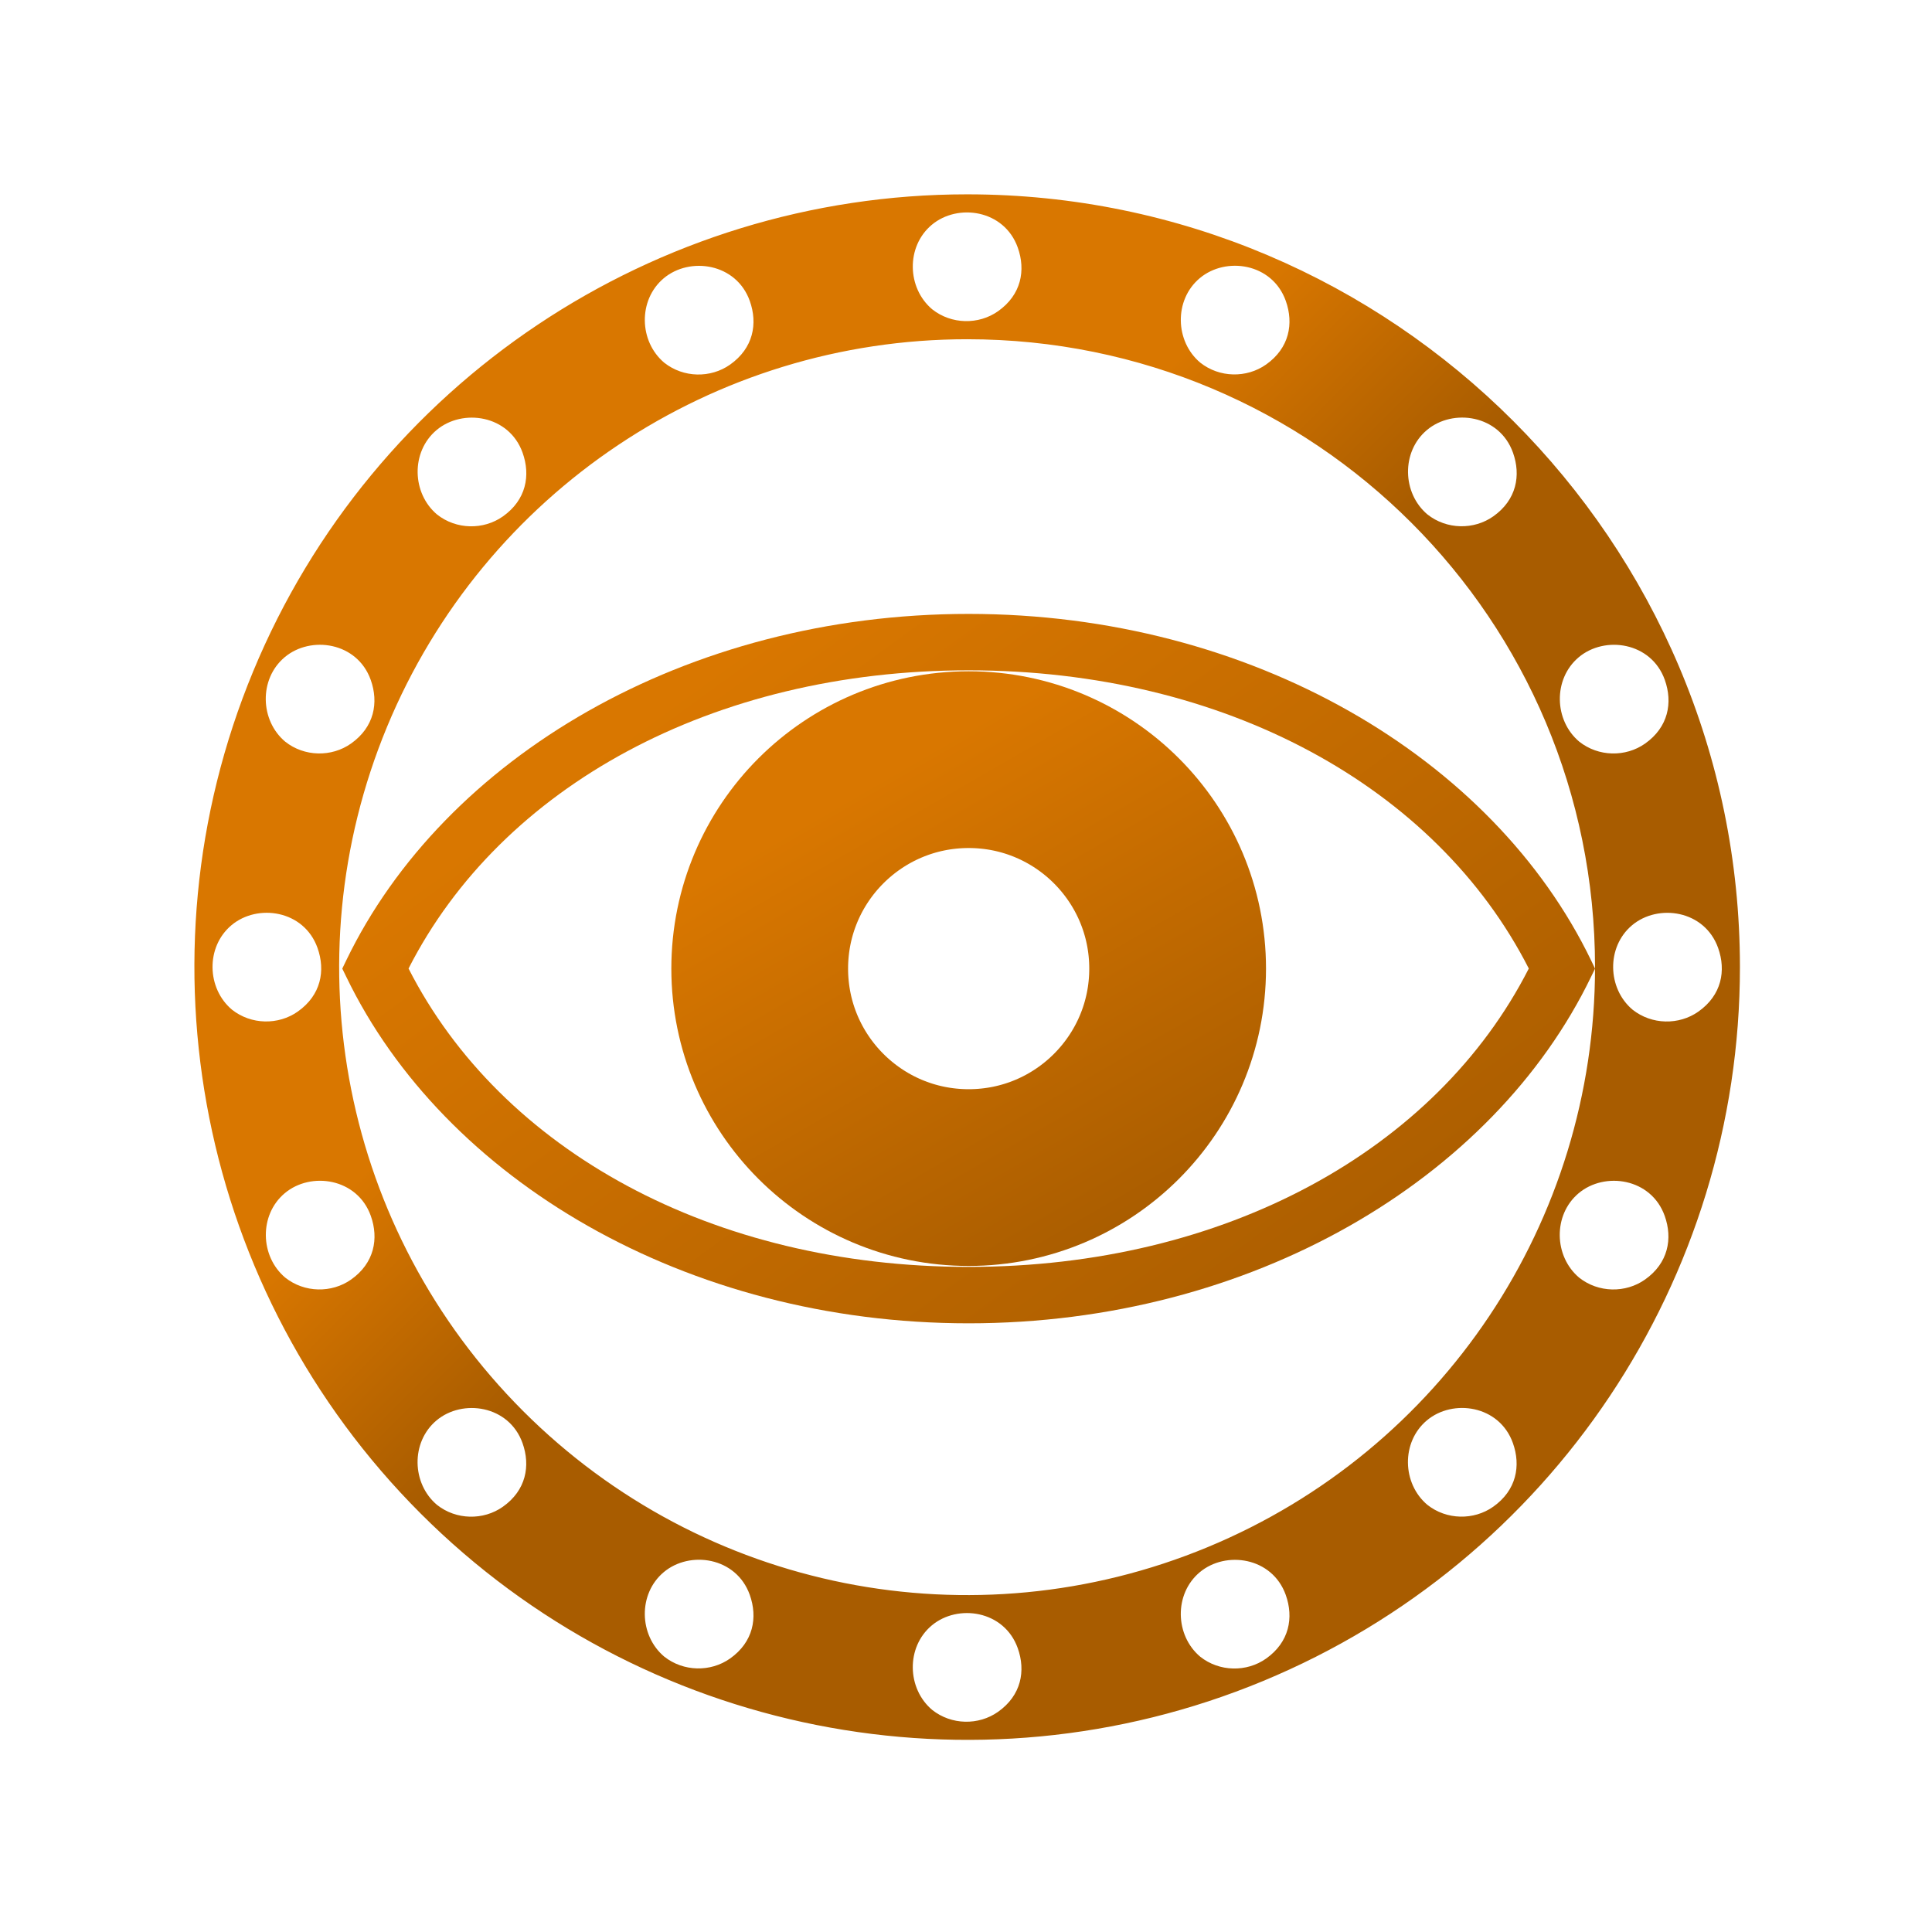
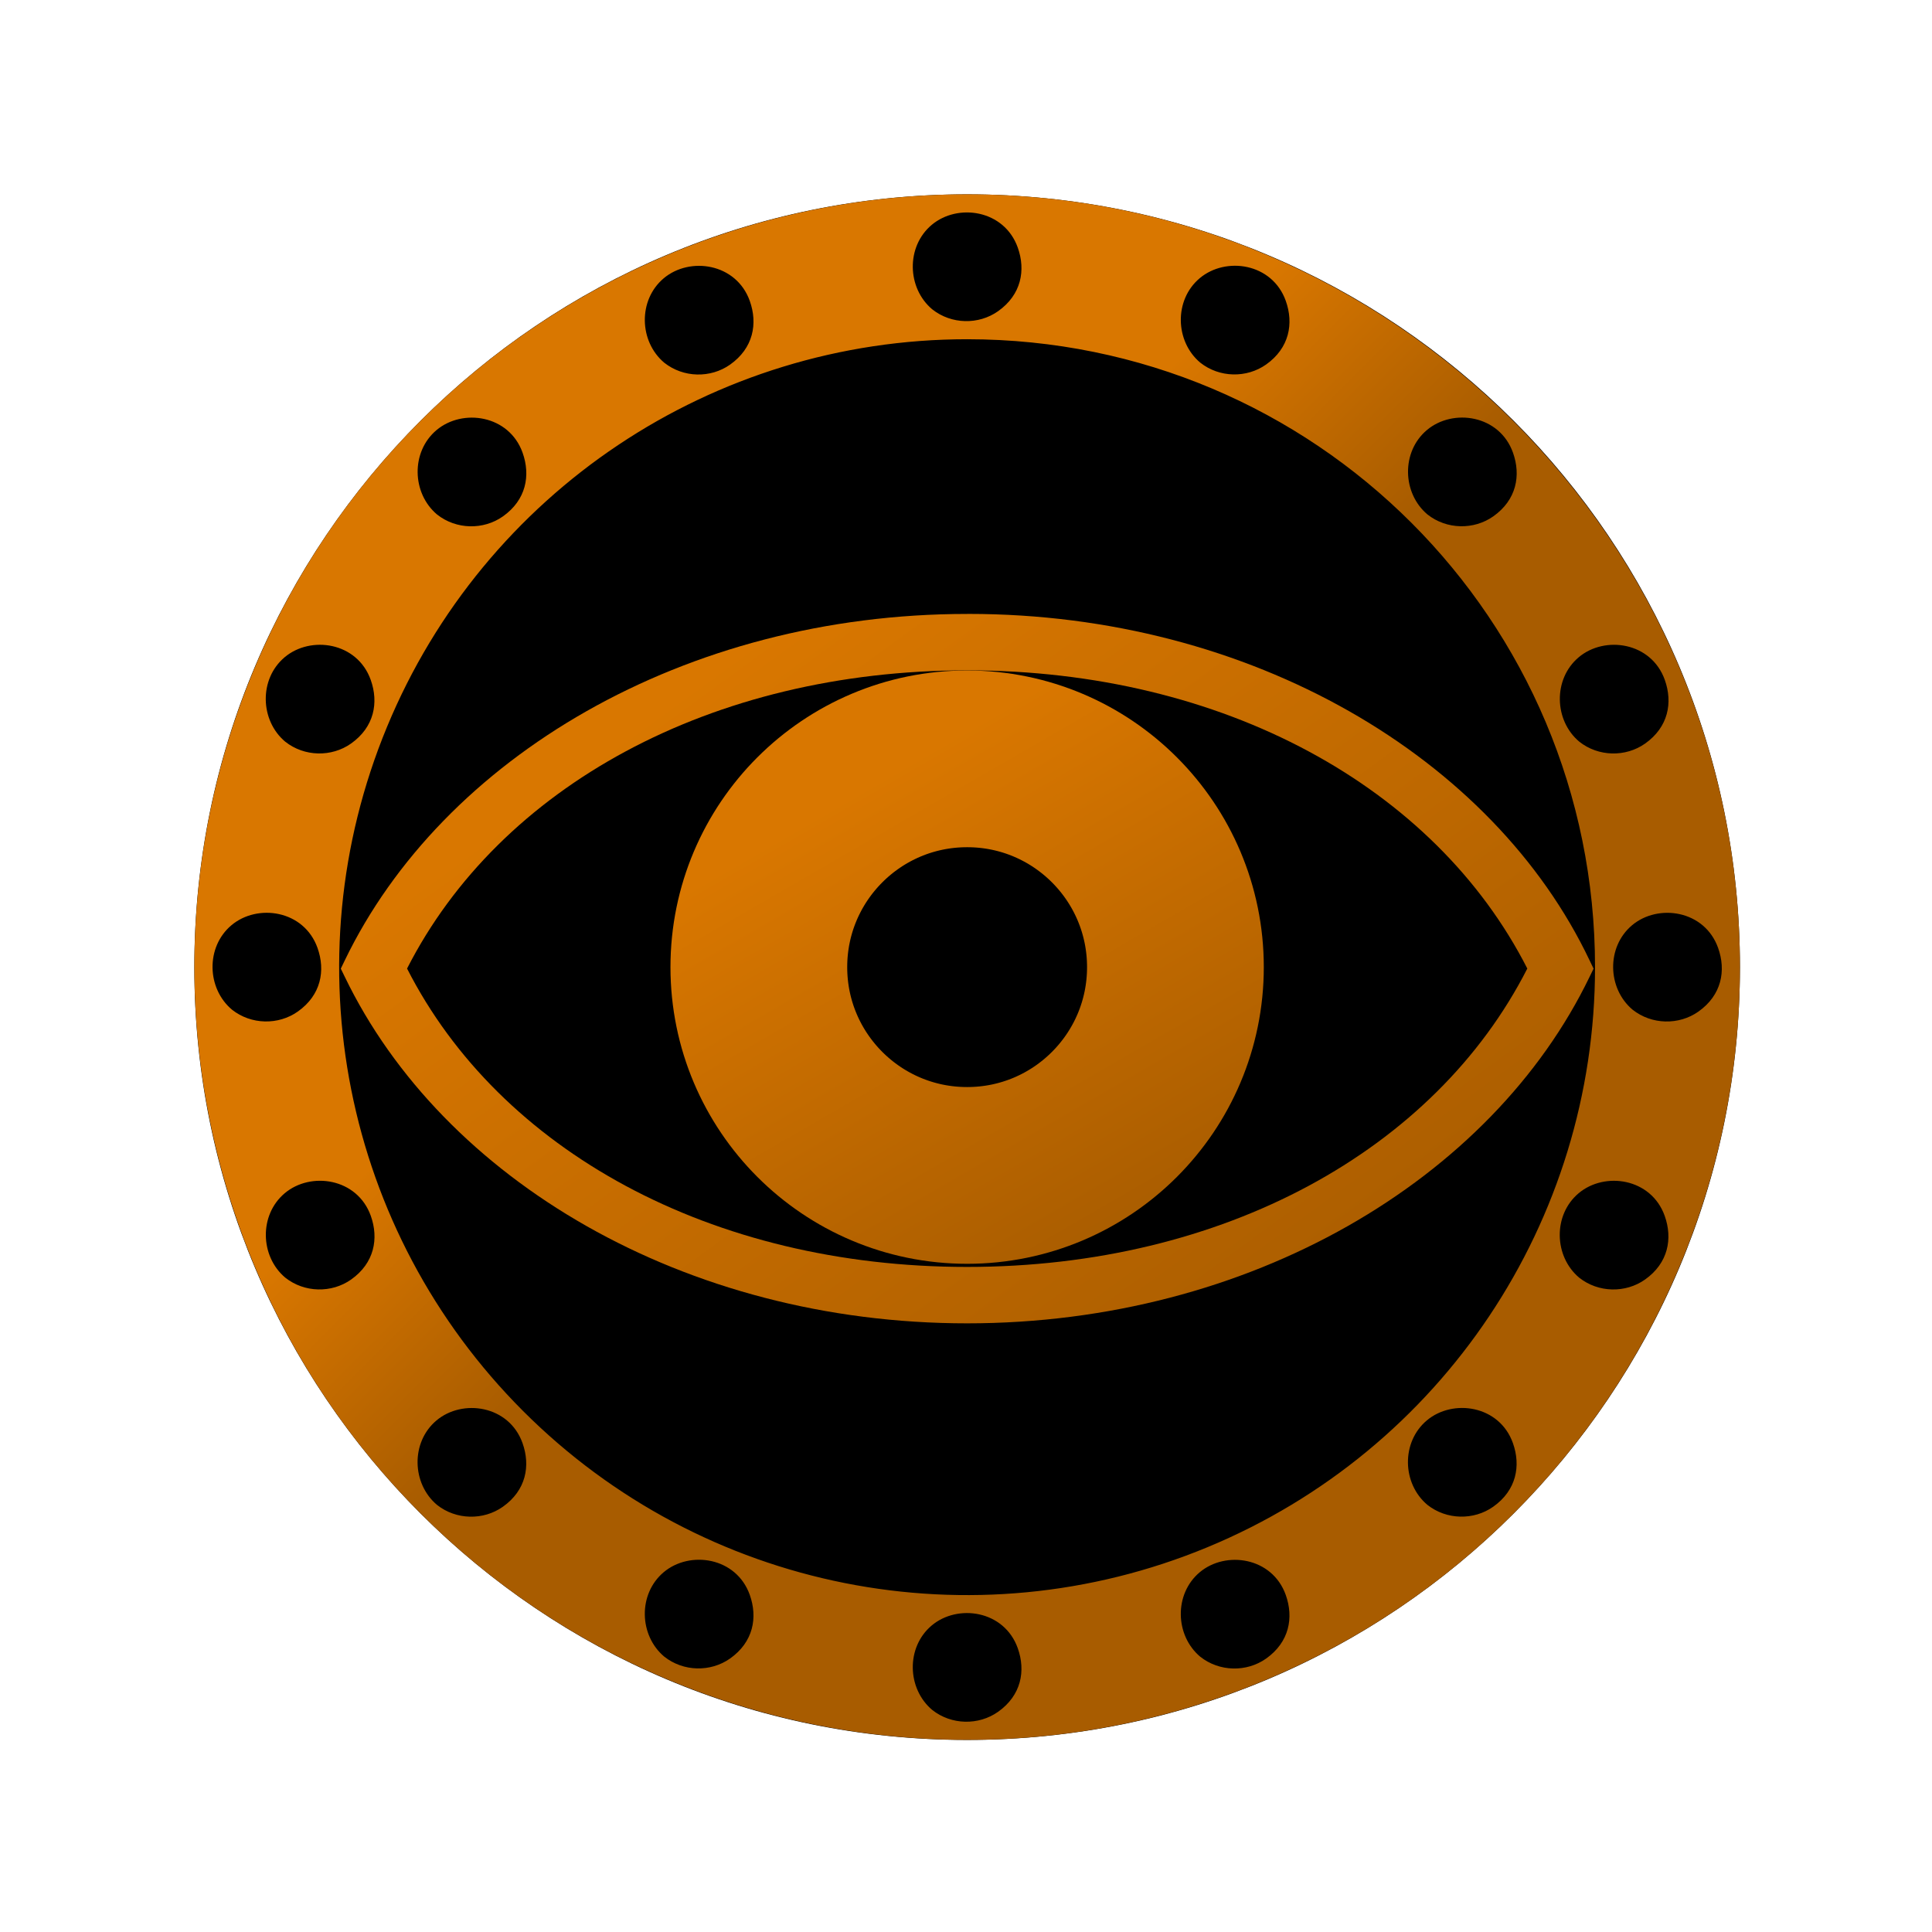
- <svg xmlns="http://www.w3.org/2000/svg" xmlns:xlink="http://www.w3.org/1999/xlink" class="snail_eye" version="1.1" id="Layer_1" x="0px" y="0px" width="512" viewBox="0 0 512 512" enable-background="new 0 0 512 512" xml:space="preserve" height="512" style="background-color: #1e1e1e">
+ <svg xmlns="http://www.w3.org/2000/svg" xmlns:xlink="http://www.w3.org/1999/xlink" class="snail_eye" version="1.1" id="Layer_1" x="0px" y="0px" width="512" viewBox="0 0 512 512" enable-background="new 0 0 512 512" xml:space="preserve" height="512" style="background-color: transparent;">
  <defs id="defs2986">
    <linearGradient id="linearGradient2675">
      <stop style="stop-color:#d97700" offset="0" id="stop2671" />
      <stop style="stop-color:#a85c00" offset="0.80" id="stop2673" />
    </linearGradient>
    <linearGradient id="linearGradient1085">
      <stop style="stop-color:#d97700" offset="0" id="stop1081" />
      <stop style="stop-color:#a85c00" offset="0.20" id="stop1083" />
    </linearGradient>
    <linearGradient xlink:href="#linearGradient1085" id="linearGradient1093" x1="0" y1="0" x2="512" y2="512" gradientUnits="userSpaceOnUse" />
    <linearGradient xlink:href="#linearGradient2675" id="linearGradient2677" x1="221.125" y1="191.955" x2="331.379" y2="382.636" gradientUnits="userSpaceOnUse" gradientTransform="translate(3,3)" />
    <linearGradient xlink:href="#linearGradient1085" id="linearGradient2737" gradientUnits="userSpaceOnUse" x1="190" y1="190" x2="512" y2="512" />
    <linearGradient xlink:href="#linearGradient2675" id="linearGradient2765" gradientUnits="userSpaceOnUse" x1="173" y1="155" x2="401" y2="468" gradientTransform="translate(0.5,0.5)" />
  </defs>
-   <g id="g1053" style="mix-blend-mode:normal;fill:url(#linearGradient1093);fill-opacity:1" transform="matrix(0.80,0,0,0.80,51.5,51.5)">
-     <circle style="fill:none;fill-opacity:1;fill-rule:evenodd;stroke:url(#linearGradient2677);stroke-width:58.549;stroke-dasharray:none;stroke-opacity:1" id="path3190" cx="256.51" cy="256.49" r="69.222" />
-     <path style="color:#000000;fill:url(#linearGradient2765);fill-opacity:1;-inkscape-stroke:none" d="m 256.492,138.99 c -93.648,0 -173.751,47.591 -206.182,114.803 l -1.3,2.697 1.3,2.668 c 32.431,67.212 112.534,114.832 206.182,114.832 93.648,0 173.786,-47.62 206.217,-114.832 l 1.3,-2.668 -1.3,-2.697 C 430.278,186.582 350.14,138.99 256.492,138.99 Z m 0,18.688 c 84.825,0 154.891,38.584 185.566,98.783 -30.668,60.211 -100.73,98.841 -185.566,98.841 -84.836,0 -154.862,-38.63 -185.53,-98.841 30.675,-60.199 100.705,-98.783 185.53,-98.783 z" id="path1079" />
+   <g id="g1053" style="display:inline;mix-blend-mode:normal;fill:url(#linearGradient1093);fill-opacity:0" transform="matrix(0.80,0,0,0.80,51.5,51.5)">
+     <circle style="background-color:#1e1e1e;display:inline;mix-blend-mode:normal;fill:black;fill-opacity:1;stroke-width:2;image-rendering:auto;opacity:1" id="path284" cx="256" cy="256" r="256" />
+     <circle style="display:inline;fill:none;fill-opacity:1;fill-rule:evenodd;stroke:url(#linearGradient2677);stroke-width:58.549;stroke-dasharray:none;stroke-opacity:1" id="path3190" cx="256" cy="256" r="69" />
+     <path style="color:#000000;fill:url(#linearGradient2765);fill-opacity:1;-inkscape-stroke:none" d="m 256,139 c -93.648,0 -173.751,47.591 -206.182,114.803 l -1.3,2.697 1.3,2.668 c 32.431,67.212 112.534,114.832 206.182,114.832 93.648,0 173.786,-47.62 206.217,-114.832 l 1.3,-2.668 -1.3,-2.697 C 430.278,186.582 350.14,138.99 256.492,138.99 Z m 0,18.688 c 84.825,0 154.891,38.584 185.566,98.783 -30.668,60.211 -100.73,98.841 -185.566,98.841 -84.836,0 -154.862,-38.63 -185.53,-98.841 30.675,-60.199 100.705,-98.783 185.53,-98.783 z" id="path1079" />
    <path id="path19241" style="color:#000000;display:inline;fill:url(#linearGradient2737);fill-opacity:1;paint-order:markers fill stroke" d="m 244.444,38.097 c -8.38,-7.042 -8.737,-20.779 -0.185,-27.973 8.635,-7.265 24.033,-5.03 28.509,7.494 2.686,7.514 1.188,15.655 -6.521,21.1 -6.436,4.546 -15.465,4.398 -21.802,-0.621 z m 88.784,17.661 c -8.38,-7.042 -8.737,-20.779 -0.185,-27.973 8.635,-7.265 24.033,-5.03 28.509,7.494 2.686,7.514 1.188,15.655 -6.521,21.1 -6.436,4.546 -15.465,4.398 -21.802,-0.621 z m 75.267,50.293 c -8.38,-7.042 -8.737,-20.779 -0.185,-27.973 8.635,-7.265 24.033,-5.03 28.509,7.494 2.686,7.514 1.188,15.655 -6.521,21.1 -6.436,4.546 -15.465,4.398 -21.802,-0.621 z m 50.291,75.268 c -8.38,-7.042 -8.737,-20.779 -0.185,-27.973 8.635,-7.265 24.033,-5.03 28.509,7.494 2.686,7.514 1.188,15.655 -6.521,21.1 -6.436,4.546 -15.465,4.398 -21.802,-0.621 z m 17.658,88.785 c -8.38,-7.042 -8.737,-20.779 -0.185,-27.973 8.635,-7.265 24.033,-5.03 28.509,7.494 2.686,7.514 1.188,15.655 -6.521,21.1 -6.436,4.546 -15.465,4.398 -21.802,-0.621 z m -17.69,88.769 c -8.38,-7.042 -8.737,-20.779 -0.185,-27.973 8.635,-7.265 24.033,-5.03 28.509,7.494 2.686,7.514 1.188,15.655 -6.521,21.1 -6.436,4.546 -15.465,4.398 -21.802,-0.621 z m -50.287,75.256 c -8.38,-7.042 -8.737,-20.779 -0.185,-27.973 8.635,-7.265 24.033,-5.03 28.509,7.494 2.686,7.514 1.188,15.655 -6.521,21.1 -6.436,4.546 -15.465,4.398 -21.802,-0.621 z m -75.245,50.31 c -8.38,-7.042 -8.737,-20.779 -0.185,-27.973 8.635,-7.265 24.033,-5.03 28.509,7.494 2.686,7.514 1.188,15.655 -6.521,21.1 -6.436,4.546 -15.465,4.398 -21.802,-0.621 z m -88.782,17.628 c -8.38,-7.042 -8.737,-20.779 -0.185,-27.973 8.635,-7.265 24.033,-5.03 28.509,7.494 2.686,7.514 1.188,15.655 -6.521,21.1 -6.436,4.546 -15.465,4.398 -21.802,-0.621 z m -88.771,-17.659 c -8.38,-7.042 -8.737,-20.779 -0.185,-27.973 8.635,-7.265 24.033,-5.03 28.509,7.494 2.686,7.514 1.188,15.655 -6.521,21.1 -6.436,4.546 -15.465,4.398 -21.802,-0.621 z m -75.276,-50.264 c -8.38,-7.042 -8.737,-20.779 -0.185,-27.973 8.635,-7.265 24.033,-5.03 28.509,7.494 2.686,7.514 1.188,15.655 -6.521,21.1 -6.436,4.546 -15.465,4.398 -21.802,-0.621 z m -50.262,-75.277 c -8.38,-7.042 -8.737,-20.779 -0.185,-27.973 8.635,-7.265 24.033,-5.03 28.509,7.494 2.686,7.514 1.188,15.655 -6.521,21.1 -6.436,4.546 -15.465,4.398 -21.802,-0.621 z m -17.657,-88.772 C 4.094,263.052 3.737,249.315 12.289,242.121 c 8.635,-7.265 24.033,-5.03 28.509,7.494 2.686,7.514 1.188,15.655 -6.521,21.1 -6.436,4.546 -15.465,4.398 -21.802,-0.621 z m 17.631,-88.781 c -8.38,-7.042 -8.737,-20.779 -0.185,-27.973 8.635,-7.265 24.033,-5.03 28.509,7.494 2.686,7.514 1.188,15.655 -6.521,21.1 -6.436,4.546 -15.465,4.398 -21.802,-0.621 z m 50.312,-75.244 C 72.037,99.027 71.68,85.29 80.232,78.096 c 8.635,-7.265 24.033,-5.03 28.509,7.494 2.686,7.514 1.188,15.655 -6.521,21.1 -6.436,4.546 -15.465,4.398 -21.802,-0.621 z m 75.257,-50.285 c -8.38,-7.042 -8.737,-20.779 -0.185,-27.973 8.635,-7.265 24.033,-5.03 28.509,7.494 2.686,7.514 1.188,15.655 -6.521,21.1 -6.436,4.546 -15.465,4.398 -21.802,-0.621 z M 256,0 C 152.527,0 59.084,62.436 19.488,158.031 c -39.595,95.595 -17.665,205.815 55.5,278.98 73.165,73.165 183.385,95.095 278.98,55.5 C 449.564,452.916 512,359.473 512,256 512,114.9 397.1,0 256,0 Z m 0,48 c 115.159,0 208,92.841 208,208 0,84.197 -50.615,159.947 -128.4,192.166 C 257.814,480.385 168.466,462.607 108.93,403.07 49.393,343.534 31.615,254.186 63.834,176.4 96.053,98.615 171.803,48 256,48 Z" />
  </g>
</svg>
